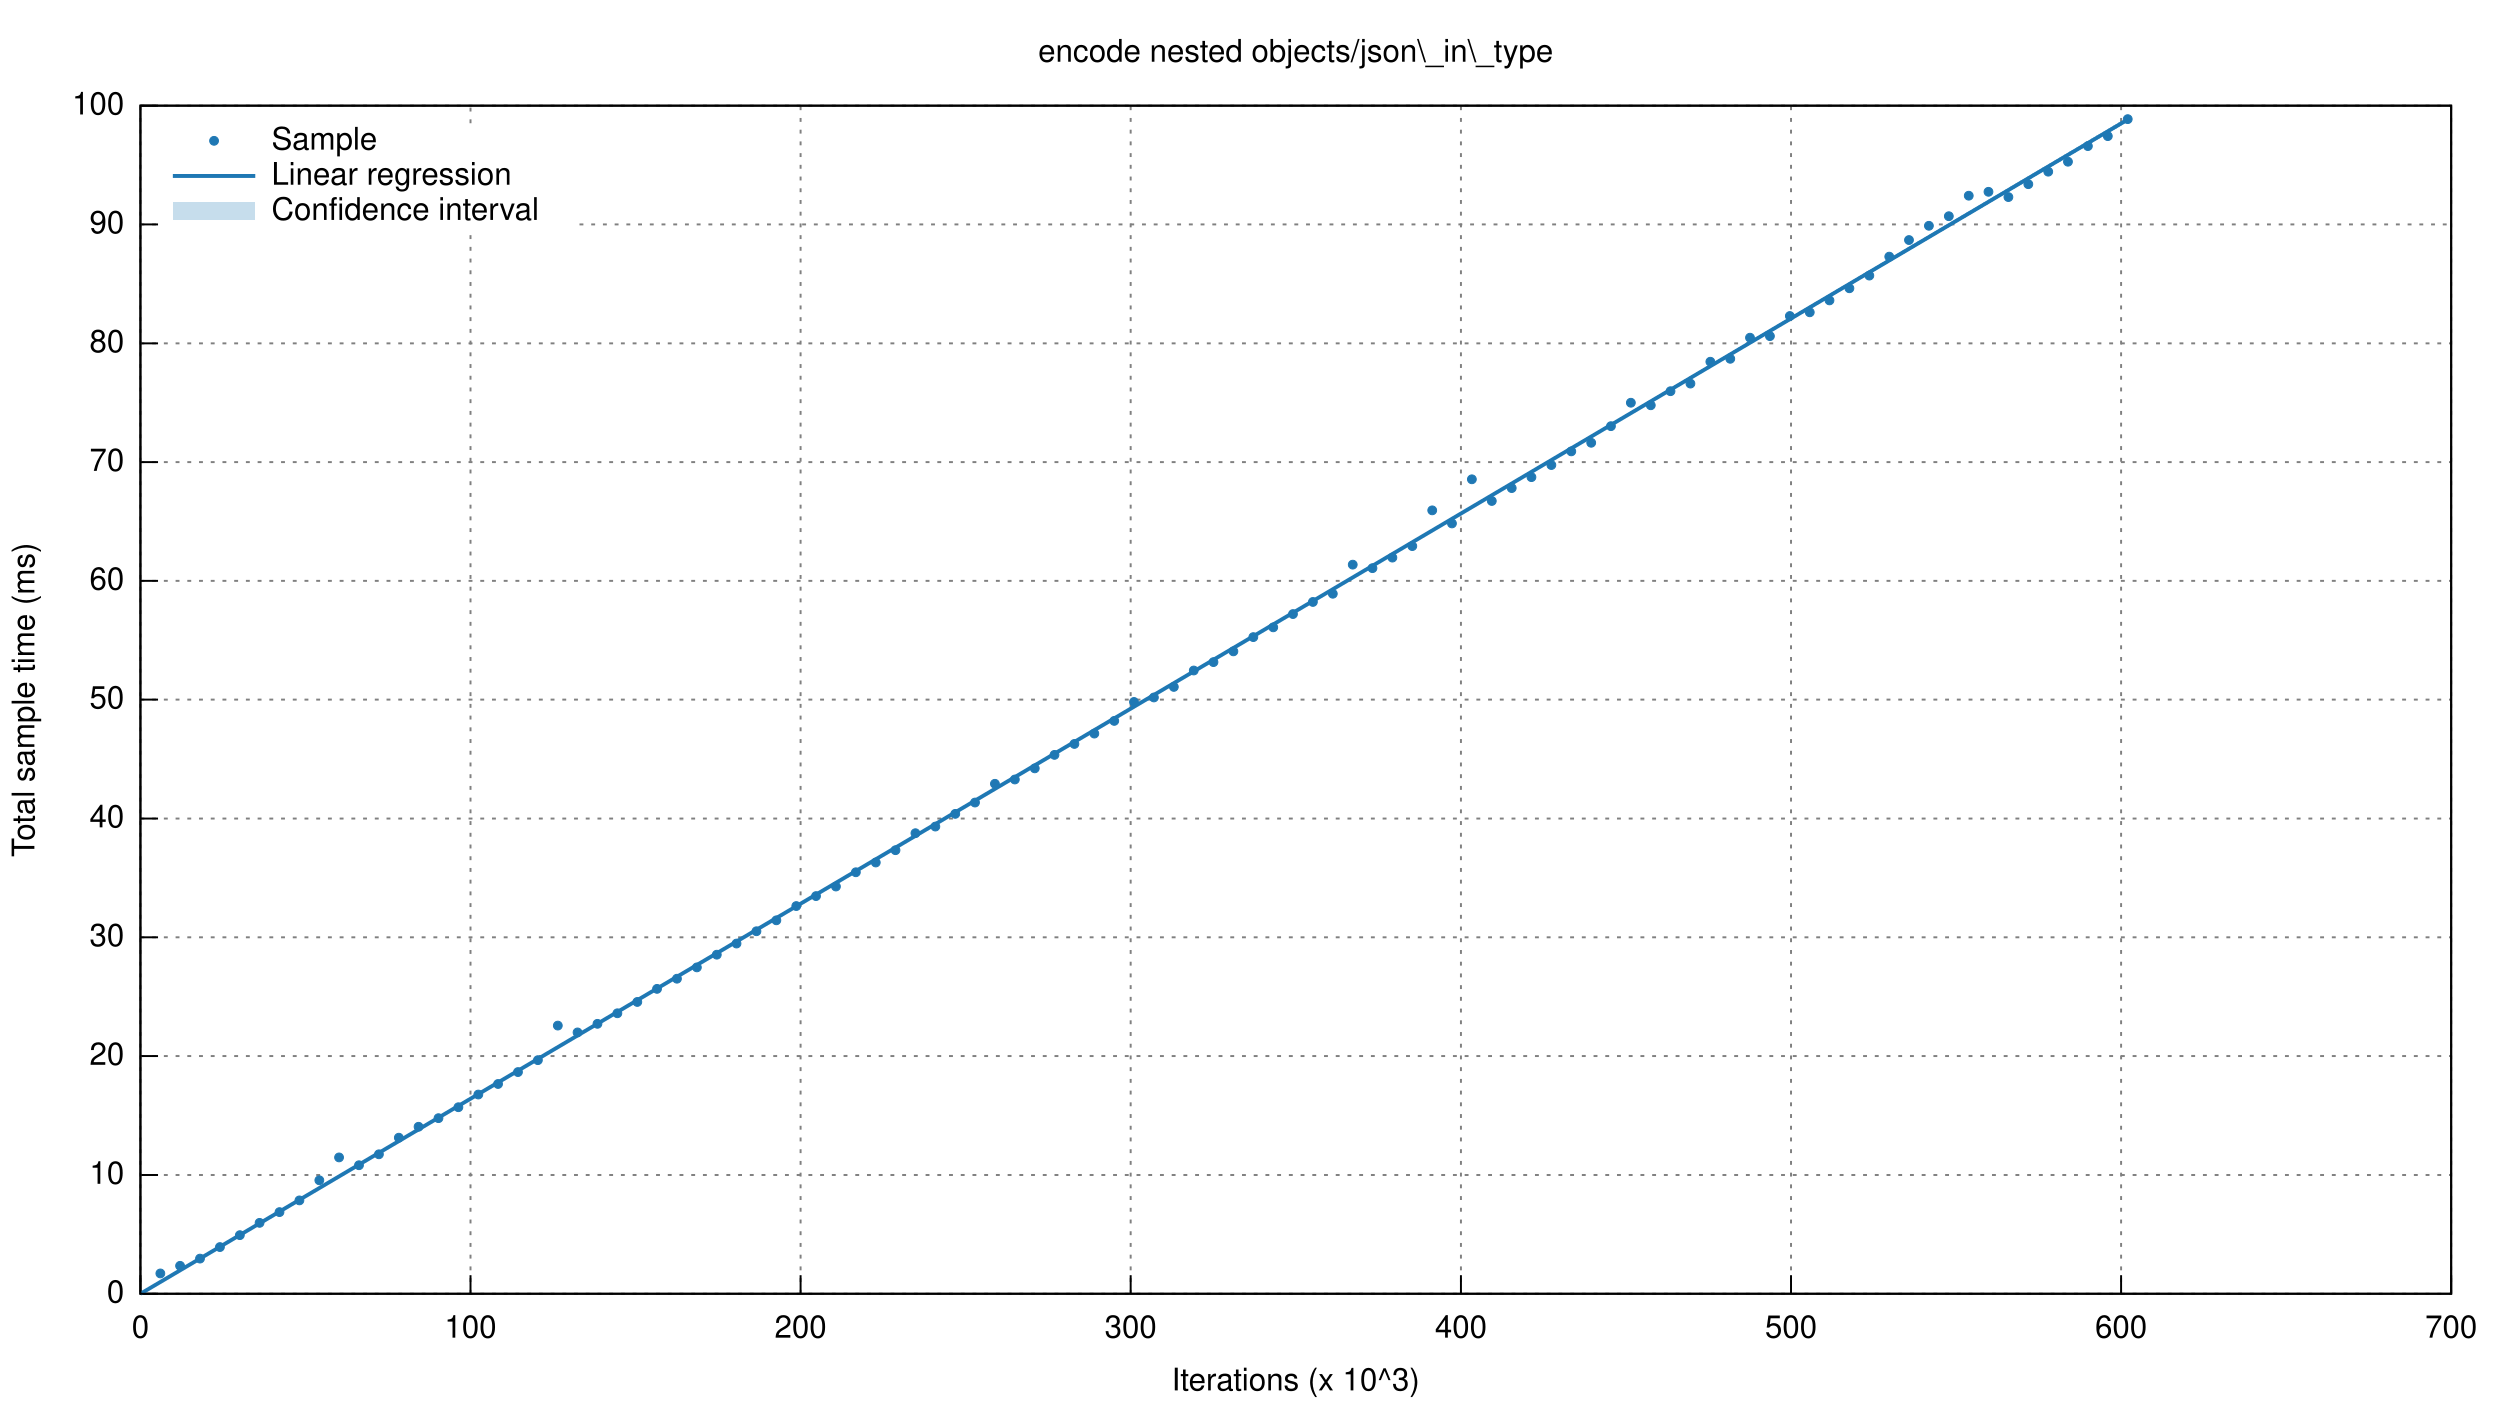
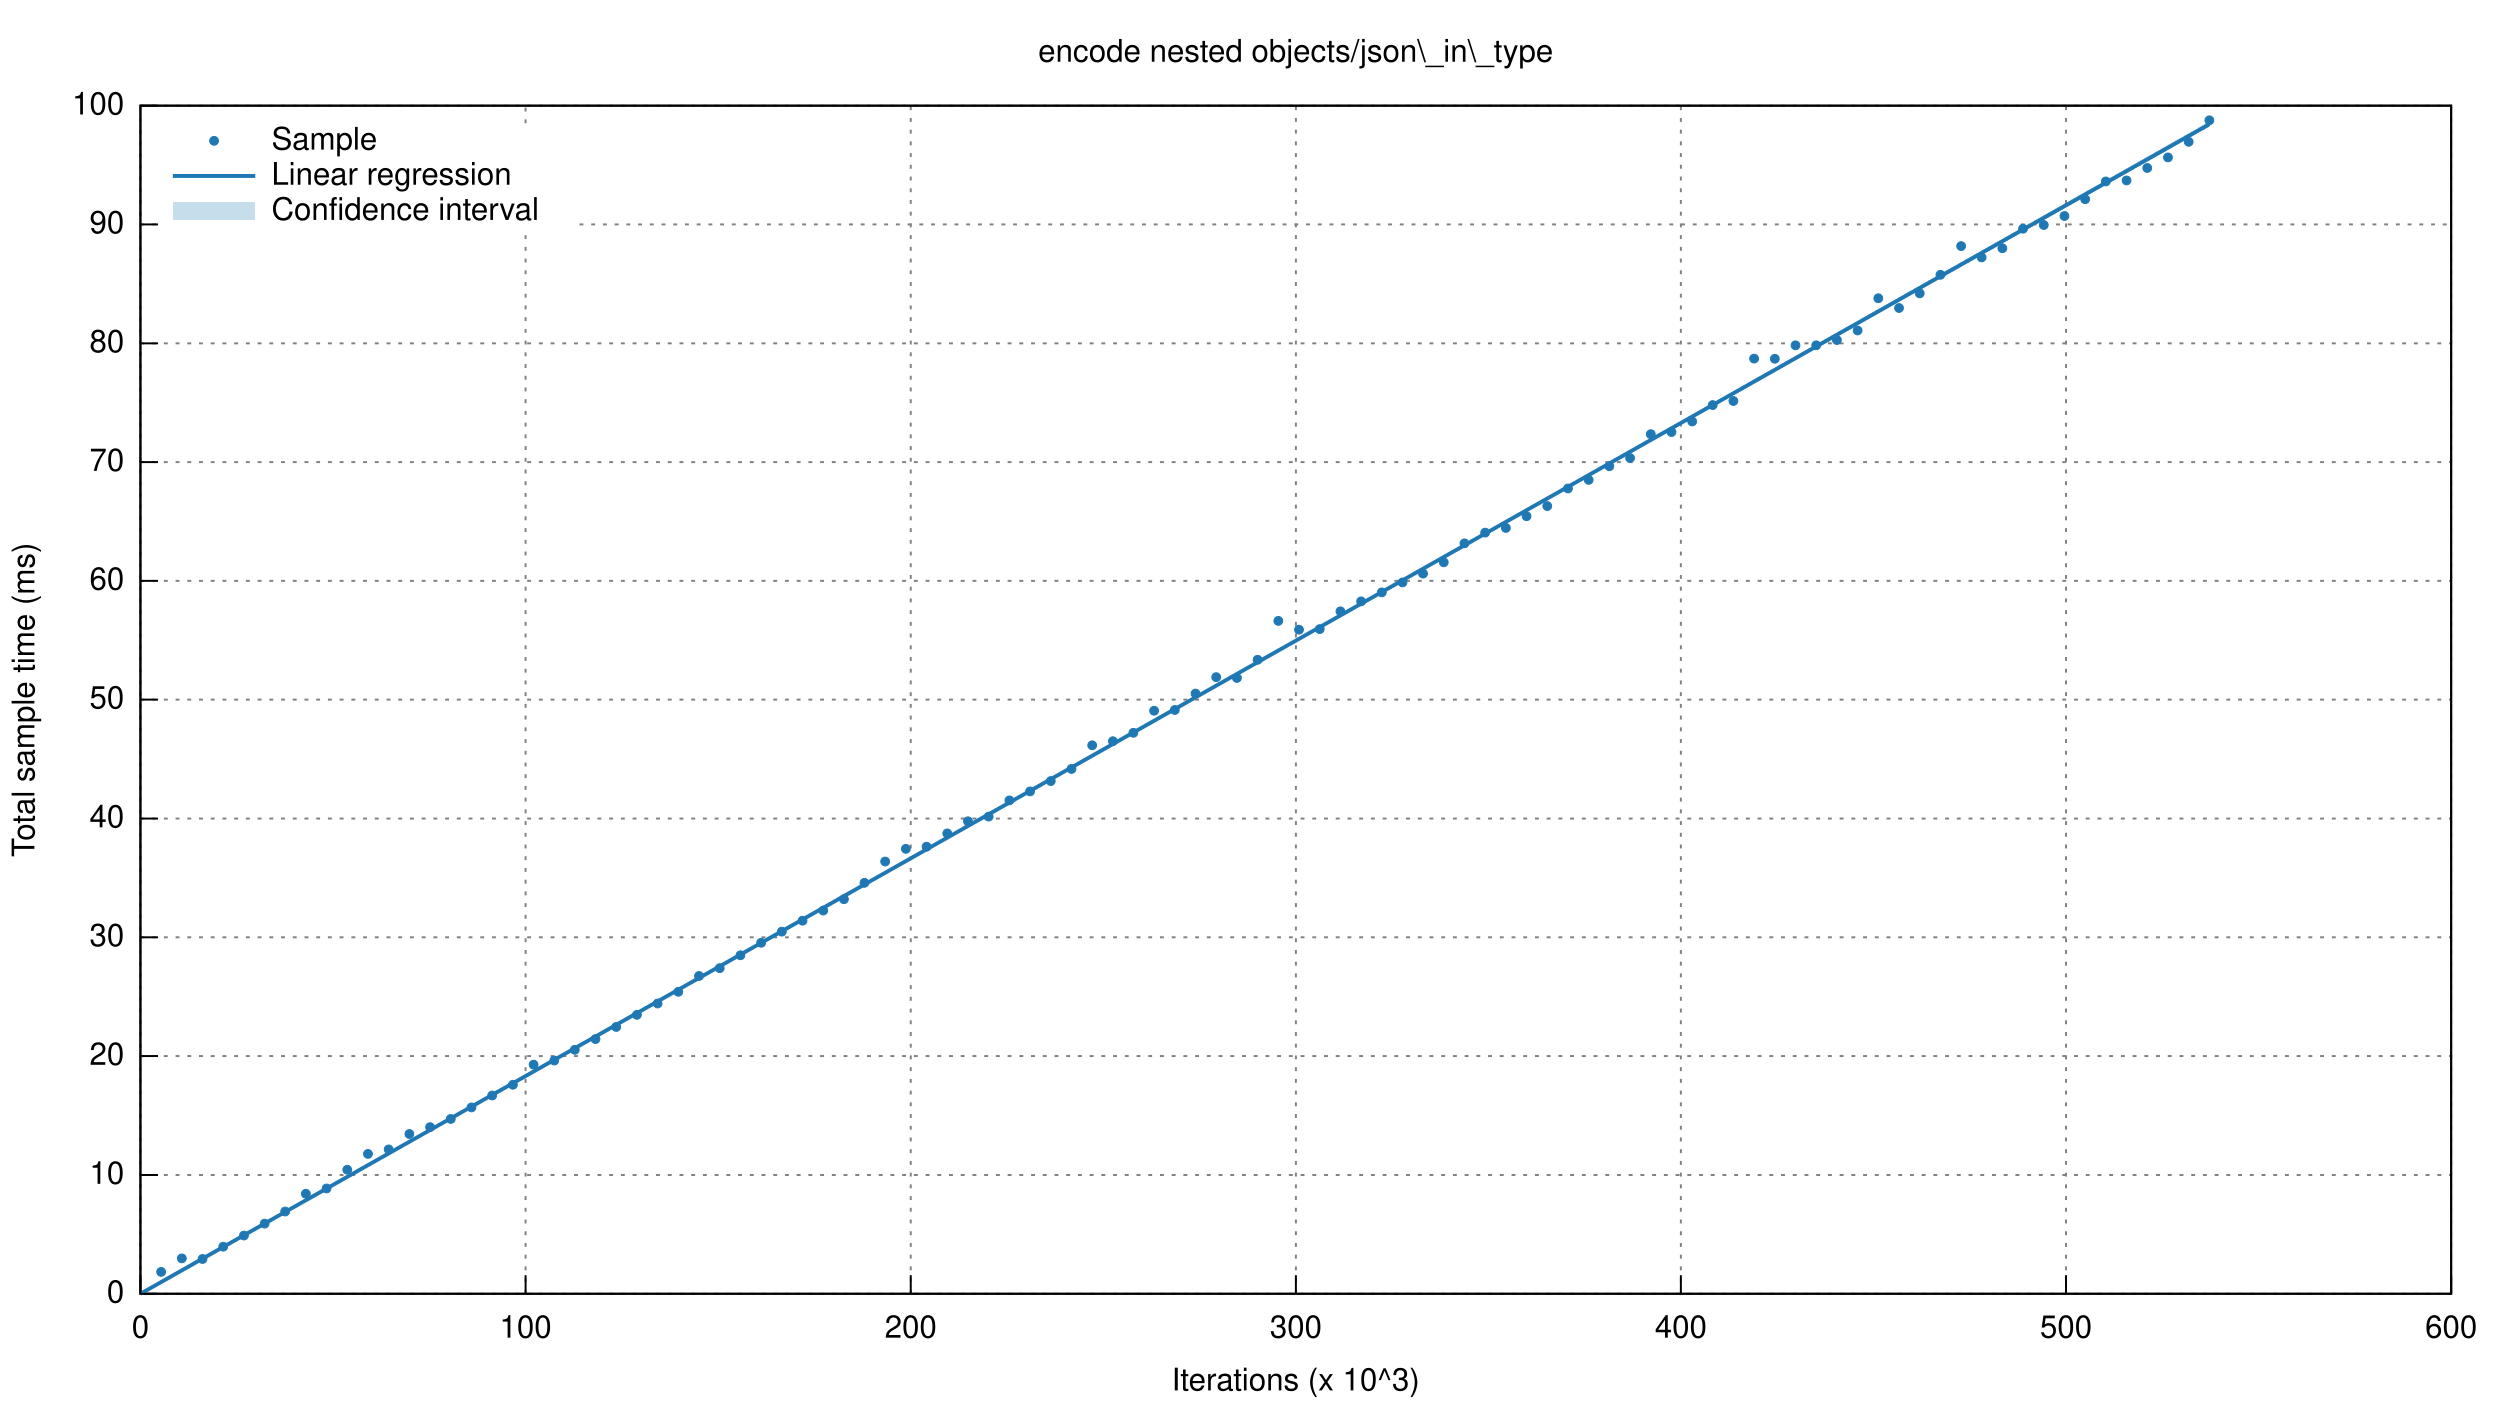
<svg xmlns="http://www.w3.org/2000/svg" xmlns:xlink="http://www.w3.org/1999/xlink" viewBox="0 0 1280 720">
  <g id="gnuplot_canvas">
    <rect x="0" y="0" width="1280" height="720" fill="none" />
    <defs>
      <circle id="gpDot" r="0.5" stroke-width="0.5" />
      <path id="gpPt0" stroke-width="0.222" stroke="currentColor" d="M-1,0 h2 M0,-1 v2" />
      <path id="gpPt1" stroke-width="0.222" stroke="currentColor" d="M-1,-1 L1,1 M1,-1 L-1,1" />
      <path id="gpPt2" stroke-width="0.222" stroke="currentColor" d="M-1,0 L1,0 M0,-1 L0,1 M-1,-1 L1,1 M-1,1 L1,-1" />
      <rect id="gpPt3" stroke-width="0.222" stroke="currentColor" x="-1" y="-1" width="2" height="2" />
      <rect id="gpPt4" stroke-width="0.222" stroke="currentColor" fill="currentColor" x="-1" y="-1" width="2" height="2" />
      <circle id="gpPt5" stroke-width="0.222" stroke="currentColor" cx="0" cy="0" r="1" />
      <use xlink:href="#gpPt5" id="gpPt6" fill="currentColor" stroke="none" />
      <path id="gpPt7" stroke-width="0.222" stroke="currentColor" d="M0,-1.33 L-1.33,0.67 L1.33,0.67 z" />
      <use xlink:href="#gpPt7" id="gpPt8" fill="currentColor" stroke="none" />
      <use xlink:href="#gpPt7" id="gpPt9" stroke="currentColor" transform="rotate(180)" />
      <use xlink:href="#gpPt9" id="gpPt10" fill="currentColor" stroke="none" />
      <use xlink:href="#gpPt3" id="gpPt11" stroke="currentColor" transform="rotate(45)" />
      <use xlink:href="#gpPt11" id="gpPt12" fill="currentColor" stroke="none" />
    </defs>
    <g style="fill:none; color:white; stroke:currentColor; stroke-width:1.00; stroke-linecap:butt; stroke-linejoin:miter">
</g>
    <g style="fill:none; color:black; stroke:currentColor; stroke-width:1.00; stroke-linecap:butt; stroke-linejoin:miter">
</g>
    <g style="fill:none; color:gray; stroke:currentColor; stroke-width:1.00; stroke-linecap:butt; stroke-linejoin:miter">
      <path stroke="gray" stroke-dasharray=" 2,4" class="gridline" d="M71.9,662.4 L1255.0,662.4  h0.01" />
    </g>
    <g style="fill:none; color:black; stroke:currentColor; stroke-width:1.00; stroke-linecap:butt; stroke-linejoin:miter">
      <path stroke="black" d="M71.9,662.4 L80.9,662.4  h0.01" />
      <g transform="translate(63.6,666.9)" style="stroke:none; fill:black; font-family:Helvetica; font-size:12.00pt; text-anchor:end">
        <text> 0</text>
      </g>
    </g>
    <g style="fill:none; color:gray; stroke:currentColor; stroke-width:1.00; stroke-linecap:butt; stroke-linejoin:miter">
      <path stroke="gray" stroke-dasharray=" 2,4" class="gridline" d="M71.9,601.6 L1255.0,601.6  h0.01" />
    </g>
    <g style="fill:none; color:black; stroke:currentColor; stroke-width:1.00; stroke-linecap:butt; stroke-linejoin:miter">
      <path stroke="black" d="M71.9,601.6 L80.9,601.6  h0.01" />
      <g transform="translate(63.6,606.1)" style="stroke:none; fill:black; font-family:Helvetica; font-size:12.00pt; text-anchor:end">
        <text> 10</text>
      </g>
    </g>
    <g style="fill:none; color:gray; stroke:currentColor; stroke-width:1.00; stroke-linecap:butt; stroke-linejoin:miter">
      <path stroke="gray" stroke-dasharray=" 2,4" class="gridline" d="M71.9,540.7 L1255.0,540.7  h0.01" />
    </g>
    <g style="fill:none; color:black; stroke:currentColor; stroke-width:1.00; stroke-linecap:butt; stroke-linejoin:miter">
      <path stroke="black" d="M71.9,540.7 L80.9,540.7  h0.01" />
      <g transform="translate(63.6,545.2)" style="stroke:none; fill:black; font-family:Helvetica; font-size:12.00pt; text-anchor:end">
        <text> 20</text>
      </g>
    </g>
    <g style="fill:none; color:gray; stroke:currentColor; stroke-width:1.00; stroke-linecap:butt; stroke-linejoin:miter">
      <path stroke="gray" stroke-dasharray=" 2,4" class="gridline" d="M71.9,479.9 L1255.0,479.9  h0.01" />
    </g>
    <g style="fill:none; color:black; stroke:currentColor; stroke-width:1.00; stroke-linecap:butt; stroke-linejoin:miter">
      <path stroke="black" d="M71.9,479.9 L80.9,479.9  h0.01" />
      <g transform="translate(63.6,484.4)" style="stroke:none; fill:black; font-family:Helvetica; font-size:12.00pt; text-anchor:end">
        <text> 30</text>
      </g>
    </g>
    <g style="fill:none; color:gray; stroke:currentColor; stroke-width:1.00; stroke-linecap:butt; stroke-linejoin:miter">
      <path stroke="gray" stroke-dasharray=" 2,4" class="gridline" d="M71.9,419.1 L1255.0,419.1  h0.01" />
    </g>
    <g style="fill:none; color:black; stroke:currentColor; stroke-width:1.00; stroke-linecap:butt; stroke-linejoin:miter">
      <path stroke="black" d="M71.9,419.1 L80.9,419.1  h0.01" />
      <g transform="translate(63.6,423.6)" style="stroke:none; fill:black; font-family:Helvetica; font-size:12.00pt; text-anchor:end">
        <text> 40</text>
      </g>
    </g>
    <g style="fill:none; color:gray; stroke:currentColor; stroke-width:1.00; stroke-linecap:butt; stroke-linejoin:miter">
      <path stroke="gray" stroke-dasharray=" 2,4" class="gridline" d="M71.9,358.2 L1255.0,358.2  h0.01" />
    </g>
    <g style="fill:none; color:black; stroke:currentColor; stroke-width:1.00; stroke-linecap:butt; stroke-linejoin:miter">
      <path stroke="black" d="M71.9,358.2 L80.9,358.2  h0.01" />
      <g transform="translate(63.6,362.7)" style="stroke:none; fill:black; font-family:Helvetica; font-size:12.00pt; text-anchor:end">
        <text> 50</text>
      </g>
    </g>
    <g style="fill:none; color:gray; stroke:currentColor; stroke-width:1.00; stroke-linecap:butt; stroke-linejoin:miter">
      <path stroke="gray" stroke-dasharray=" 2,4" class="gridline" d="M71.9,297.4 L1255.0,297.4  h0.01" />
    </g>
    <g style="fill:none; color:black; stroke:currentColor; stroke-width:1.00; stroke-linecap:butt; stroke-linejoin:miter">
      <path stroke="black" d="M71.9,297.4 L80.9,297.4  h0.01" />
      <g transform="translate(63.6,301.9)" style="stroke:none; fill:black; font-family:Helvetica; font-size:12.00pt; text-anchor:end">
        <text> 60</text>
      </g>
    </g>
    <g style="fill:none; color:gray; stroke:currentColor; stroke-width:1.00; stroke-linecap:butt; stroke-linejoin:miter">
      <path stroke="gray" stroke-dasharray=" 2,4" class="gridline" d="M71.9,236.6 L1255.0,236.6  h0.01" />
    </g>
    <g style="fill:none; color:black; stroke:currentColor; stroke-width:1.00; stroke-linecap:butt; stroke-linejoin:miter">
      <path stroke="black" d="M71.9,236.6 L80.9,236.6  h0.01" />
      <g transform="translate(63.6,241.1)" style="stroke:none; fill:black; font-family:Helvetica; font-size:12.00pt; text-anchor:end">
        <text> 70</text>
      </g>
    </g>
    <g style="fill:none; color:gray; stroke:currentColor; stroke-width:1.00; stroke-linecap:butt; stroke-linejoin:miter">
      <path stroke="gray" stroke-dasharray=" 2,4" class="gridline" d="M71.9,175.8 L1255.0,175.8  h0.01" />
    </g>
    <g style="fill:none; color:black; stroke:currentColor; stroke-width:1.00; stroke-linecap:butt; stroke-linejoin:miter">
      <path stroke="black" d="M71.9,175.8 L80.9,175.8  h0.01" />
      <g transform="translate(63.6,180.3)" style="stroke:none; fill:black; font-family:Helvetica; font-size:12.00pt; text-anchor:end">
        <text> 80</text>
      </g>
    </g>
    <g style="fill:none; color:gray; stroke:currentColor; stroke-width:1.00; stroke-linecap:butt; stroke-linejoin:miter">
      <path stroke="gray" stroke-dasharray=" 2,4" class="gridline" d="M71.9,114.9 L80.2,114.9 M296.7,114.9 L1255.0,114.9  h0.01" />
    </g>
    <g style="fill:none; color:black; stroke:currentColor; stroke-width:1.00; stroke-linecap:butt; stroke-linejoin:miter">
      <path stroke="black" d="M71.9,114.9 L80.9,114.9  h0.01" />
      <g transform="translate(63.6,119.4)" style="stroke:none; fill:black; font-family:Helvetica; font-size:12.00pt; text-anchor:end">
        <text> 90</text>
      </g>
    </g>
    <g style="fill:none; color:gray; stroke:currentColor; stroke-width:1.00; stroke-linecap:butt; stroke-linejoin:miter">
      <path stroke="gray" stroke-dasharray=" 2,4" class="gridline" d="M71.9,54.1 L1255.0,54.1  h0.01" />
    </g>
    <g style="fill:none; color:black; stroke:currentColor; stroke-width:1.00; stroke-linecap:butt; stroke-linejoin:miter">
      <path stroke="black" d="M71.9,54.1 L80.9,54.1  h0.01" />
      <g transform="translate(63.6,58.6)" style="stroke:none; fill:black; font-family:Helvetica; font-size:12.00pt; text-anchor:end">
        <text> 100</text>
      </g>
    </g>
    <g style="fill:none; color:gray; stroke:currentColor; stroke-width:1.00; stroke-linecap:butt; stroke-linejoin:miter">
      <path stroke="gray" stroke-dasharray=" 2,4" class="gridline" d="M71.9,662.4 L71.9,54.1  h0.01" />
    </g>
    <g style="fill:none; color:black; stroke:currentColor; stroke-width:1.00; stroke-linecap:butt; stroke-linejoin:miter">
      <path stroke="black" d="M71.9,662.4 L71.9,653.4  h0.01" />
      <g transform="translate(71.9,684.9)" style="stroke:none; fill:black; font-family:Helvetica; font-size:12.00pt; text-anchor:middle">
        <text> 0</text>
      </g>
    </g>
    <g style="fill:none; color:gray; stroke:currentColor; stroke-width:1.00; stroke-linecap:butt; stroke-linejoin:miter">
-       <path stroke="gray" stroke-dasharray=" 2,4" class="gridline" d="M240.9,662.4 L240.9,117.1 M240.9,63.1 L240.9,54.1  h0.01" />
-     </g>
-     <g style="fill:none; color:black; stroke:currentColor; stroke-width:1.00; stroke-linecap:butt; stroke-linejoin:miter">
-       <path stroke="black" d="M240.9,662.4 L240.9,653.4  h0.01" />
-       <g transform="translate(240.9,684.9)" style="stroke:none; fill:black; font-family:Helvetica; font-size:12.00pt; text-anchor:middle">
+       <path stroke="gray" stroke-dasharray=" 2,4" class="gridline" d="M269.1,662.4 L269.1,117.1 M269.1,63.1 L269.1,54.1  h0.01" />
+     </g>
+     <g style="fill:none; color:black; stroke:currentColor; stroke-width:1.00; stroke-linecap:butt; stroke-linejoin:miter">
+       <path stroke="black" d="M269.1,662.4 L269.1,653.4  h0.01" />
+       <g transform="translate(269.1,684.9)" style="stroke:none; fill:black; font-family:Helvetica; font-size:12.00pt; text-anchor:middle">
        <text> 100</text>
      </g>
    </g>
    <g style="fill:none; color:gray; stroke:currentColor; stroke-width:1.00; stroke-linecap:butt; stroke-linejoin:miter">
-       <path stroke="gray" stroke-dasharray=" 2,4" class="gridline" d="M409.9,662.4 L409.9,54.1  h0.01" />
-     </g>
-     <g style="fill:none; color:black; stroke:currentColor; stroke-width:1.00; stroke-linecap:butt; stroke-linejoin:miter">
-       <path stroke="black" d="M409.9,662.4 L409.9,653.4  h0.01" />
-       <g transform="translate(409.9,684.9)" style="stroke:none; fill:black; font-family:Helvetica; font-size:12.00pt; text-anchor:middle">
+       <path stroke="gray" stroke-dasharray=" 2,4" class="gridline" d="M466.3,662.4 L466.3,54.1  h0.01" />
+     </g>
+     <g style="fill:none; color:black; stroke:currentColor; stroke-width:1.00; stroke-linecap:butt; stroke-linejoin:miter">
+       <path stroke="black" d="M466.3,662.4 L466.3,653.4  h0.01" />
+       <g transform="translate(466.3,684.9)" style="stroke:none; fill:black; font-family:Helvetica; font-size:12.00pt; text-anchor:middle">
        <text> 200</text>
      </g>
    </g>
    <g style="fill:none; color:gray; stroke:currentColor; stroke-width:1.00; stroke-linecap:butt; stroke-linejoin:miter">
-       <path stroke="gray" stroke-dasharray=" 2,4" class="gridline" d="M578.9,662.4 L578.9,54.1  h0.01" />
-     </g>
-     <g style="fill:none; color:black; stroke:currentColor; stroke-width:1.00; stroke-linecap:butt; stroke-linejoin:miter">
-       <path stroke="black" d="M578.9,662.4 L578.9,653.4  h0.01" />
-       <g transform="translate(578.9,684.9)" style="stroke:none; fill:black; font-family:Helvetica; font-size:12.00pt; text-anchor:middle">
+       <path stroke="gray" stroke-dasharray=" 2,4" class="gridline" d="M663.5,662.4 L663.5,54.1  h0.01" />
+     </g>
+     <g style="fill:none; color:black; stroke:currentColor; stroke-width:1.00; stroke-linecap:butt; stroke-linejoin:miter">
+       <path stroke="black" d="M663.5,662.4 L663.5,653.4  h0.01" />
+       <g transform="translate(663.5,684.9)" style="stroke:none; fill:black; font-family:Helvetica; font-size:12.00pt; text-anchor:middle">
        <text> 300</text>
      </g>
    </g>
    <g style="fill:none; color:gray; stroke:currentColor; stroke-width:1.00; stroke-linecap:butt; stroke-linejoin:miter">
-       <path stroke="gray" stroke-dasharray=" 2,4" class="gridline" d="M748.0,662.4 L748.0,54.1  h0.01" />
-     </g>
-     <g style="fill:none; color:black; stroke:currentColor; stroke-width:1.00; stroke-linecap:butt; stroke-linejoin:miter">
-       <path stroke="black" d="M748.0,662.4 L748.0,653.4  h0.01" />
-       <g transform="translate(748.0,684.9)" style="stroke:none; fill:black; font-family:Helvetica; font-size:12.00pt; text-anchor:middle">
+       <path stroke="gray" stroke-dasharray=" 2,4" class="gridline" d="M860.6,662.4 L860.6,54.1  h0.01" />
+     </g>
+     <g style="fill:none; color:black; stroke:currentColor; stroke-width:1.00; stroke-linecap:butt; stroke-linejoin:miter">
+       <path stroke="black" d="M860.6,662.4 L860.6,653.4  h0.01" />
+       <g transform="translate(860.6,684.9)" style="stroke:none; fill:black; font-family:Helvetica; font-size:12.00pt; text-anchor:middle">
        <text> 400</text>
      </g>
    </g>
    <g style="fill:none; color:gray; stroke:currentColor; stroke-width:1.00; stroke-linecap:butt; stroke-linejoin:miter">
-       <path stroke="gray" stroke-dasharray=" 2,4" class="gridline" d="M917.0,662.4 L917.0,54.1  h0.01" />
-     </g>
-     <g style="fill:none; color:black; stroke:currentColor; stroke-width:1.00; stroke-linecap:butt; stroke-linejoin:miter">
-       <path stroke="black" d="M917.0,662.4 L917.0,653.4  h0.01" />
-       <g transform="translate(917.0,684.9)" style="stroke:none; fill:black; font-family:Helvetica; font-size:12.00pt; text-anchor:middle">
+       <path stroke="gray" stroke-dasharray=" 2,4" class="gridline" d="M1057.8,662.4 L1057.8,54.1  h0.01" />
+     </g>
+     <g style="fill:none; color:black; stroke:currentColor; stroke-width:1.00; stroke-linecap:butt; stroke-linejoin:miter">
+       <path stroke="black" d="M1057.8,662.4 L1057.8,653.4  h0.01" />
+       <g transform="translate(1057.8,684.9)" style="stroke:none; fill:black; font-family:Helvetica; font-size:12.00pt; text-anchor:middle">
        <text> 500</text>
-       </g>
-     </g>
-     <g style="fill:none; color:gray; stroke:currentColor; stroke-width:1.00; stroke-linecap:butt; stroke-linejoin:miter">
-       <path stroke="gray" stroke-dasharray=" 2,4" class="gridline" d="M1086.0,662.4 L1086.0,54.1  h0.01" />
-     </g>
-     <g style="fill:none; color:black; stroke:currentColor; stroke-width:1.00; stroke-linecap:butt; stroke-linejoin:miter">
-       <path stroke="black" d="M1086.0,662.4 L1086.0,653.4  h0.01" />
-       <g transform="translate(1086.0,684.9)" style="stroke:none; fill:black; font-family:Helvetica; font-size:12.00pt; text-anchor:middle">
-         <text> 600</text>
      </g>
    </g>
    <g style="fill:none; color:gray; stroke:currentColor; stroke-width:1.00; stroke-linecap:butt; stroke-linejoin:miter">
      <path stroke="gray" stroke-dasharray=" 2,4" class="gridline" d="M1255.0,662.4 L1255.0,54.1  h0.01" />
    </g>
    <g style="fill:none; color:black; stroke:currentColor; stroke-width:1.00; stroke-linecap:butt; stroke-linejoin:miter">
      <path stroke="black" d="M1255.0,662.4 L1255.0,653.4  h0.01" />
      <g transform="translate(1255.0,684.9)" style="stroke:none; fill:black; font-family:Helvetica; font-size:12.00pt; text-anchor:middle">
-         <text> 700</text>
+         <text> 600</text>
      </g>
      <path stroke="black" d="M71.9,54.1 L71.9,662.4 L1255.0,662.4 L1255.0,54.1 L71.9,54.1 Z  h0.01" />
      <g transform="translate(17.6,358.3) rotate(270)" style="stroke:none; fill:black; font-family:Helvetica; font-size:12.00pt; text-anchor:middle">
        <text>Total sample time (ms)</text>
      </g>
      <g transform="translate(663.4,711.9)" style="stroke:none; fill:black; font-family:Helvetica; font-size:12.00pt; text-anchor:middle">
        <text>Iterations (x 10^3)</text>
      </g>
      <g transform="translate(663.4,31.6)" style="stroke:none; fill:black; font-family:Helvetica; font-size:12.00pt; text-anchor:middle">
        <text>encode nested objects/json\_in\_type</text>
      </g>
    </g>
    <g id="gnuplot_plot_1">
      <g style="fill:none; color:red; stroke:currentColor; stroke-width:1.00; stroke-linecap:butt; stroke-linejoin:miter">
        <g transform="translate(139.0,76.6)" style="stroke:none; fill:black; font-family:Helvetica; font-size:12.00pt; text-anchor:start">
          <text>Sample</text>
        </g>
-         <use xlink:href="#gpPt6" transform="translate(82.1,652.0) scale(2.25)" color="rgb( 31, 120, 180)" />
-         <use xlink:href="#gpPt6" transform="translate(92.2,648.1) scale(2.25)" color="rgb( 31, 120, 180)" />
-         <use xlink:href="#gpPt6" transform="translate(102.4,644.4) scale(2.25)" color="rgb( 31, 120, 180)" />
-         <use xlink:href="#gpPt6" transform="translate(112.6,638.5) scale(2.25)" color="rgb( 31, 120, 180)" />
-         <use xlink:href="#gpPt6" transform="translate(122.8,632.4) scale(2.25)" color="rgb( 31, 120, 180)" />
-         <use xlink:href="#gpPt6" transform="translate(132.9,626.1) scale(2.25)" color="rgb( 31, 120, 180)" />
-         <use xlink:href="#gpPt6" transform="translate(143.1,620.6) scale(2.25)" color="rgb( 31, 120, 180)" />
-         <use xlink:href="#gpPt6" transform="translate(153.3,614.6) scale(2.25)" color="rgb( 31, 120, 180)" />
-         <use xlink:href="#gpPt6" transform="translate(163.5,604.3) scale(2.25)" color="rgb( 31, 120, 180)" />
-         <use xlink:href="#gpPt6" transform="translate(173.6,592.6) scale(2.25)" color="rgb( 31, 120, 180)" />
-         <use xlink:href="#gpPt6" transform="translate(183.8,596.6) scale(2.25)" color="rgb( 31, 120, 180)" />
-         <use xlink:href="#gpPt6" transform="translate(194.0,591.0) scale(2.25)" color="rgb( 31, 120, 180)" />
-         <use xlink:href="#gpPt6" transform="translate(204.2,582.5) scale(2.25)" color="rgb( 31, 120, 180)" />
-         <use xlink:href="#gpPt6" transform="translate(214.3,576.9) scale(2.25)" color="rgb( 31, 120, 180)" />
-         <use xlink:href="#gpPt6" transform="translate(224.5,572.5) scale(2.25)" color="rgb( 31, 120, 180)" />
-         <use xlink:href="#gpPt6" transform="translate(234.7,566.9) scale(2.25)" color="rgb( 31, 120, 180)" />
-         <use xlink:href="#gpPt6" transform="translate(244.9,560.4) scale(2.25)" color="rgb( 31, 120, 180)" />
-         <use xlink:href="#gpPt6" transform="translate(255.0,555.0) scale(2.25)" color="rgb( 31, 120, 180)" />
-         <use xlink:href="#gpPt6" transform="translate(265.2,548.9) scale(2.25)" color="rgb( 31, 120, 180)" />
-         <use xlink:href="#gpPt6" transform="translate(275.4,542.8) scale(2.25)" color="rgb( 31, 120, 180)" />
-         <use xlink:href="#gpPt6" transform="translate(285.6,525.1) scale(2.25)" color="rgb( 31, 120, 180)" />
-         <use xlink:href="#gpPt6" transform="translate(295.7,528.6) scale(2.25)" color="rgb( 31, 120, 180)" />
-         <use xlink:href="#gpPt6" transform="translate(305.9,524.2) scale(2.25)" color="rgb( 31, 120, 180)" />
-         <use xlink:href="#gpPt6" transform="translate(316.1,518.8) scale(2.25)" color="rgb( 31, 120, 180)" />
-         <use xlink:href="#gpPt6" transform="translate(326.3,513.0) scale(2.25)" color="rgb( 31, 120, 180)" />
-         <use xlink:href="#gpPt6" transform="translate(336.4,506.3) scale(2.25)" color="rgb( 31, 120, 180)" />
-         <use xlink:href="#gpPt6" transform="translate(346.6,501.1) scale(2.25)" color="rgb( 31, 120, 180)" />
-         <use xlink:href="#gpPt6" transform="translate(356.8,495.3) scale(2.25)" color="rgb( 31, 120, 180)" />
-         <use xlink:href="#gpPt6" transform="translate(367.0,488.8) scale(2.25)" color="rgb( 31, 120, 180)" />
-         <use xlink:href="#gpPt6" transform="translate(377.1,483.1) scale(2.25)" color="rgb( 31, 120, 180)" />
-         <use xlink:href="#gpPt6" transform="translate(387.3,476.8) scale(2.25)" color="rgb( 31, 120, 180)" />
-         <use xlink:href="#gpPt6" transform="translate(397.5,471.2) scale(2.25)" color="rgb( 31, 120, 180)" />
-         <use xlink:href="#gpPt6" transform="translate(407.7,463.9) scale(2.25)" color="rgb( 31, 120, 180)" />
-         <use xlink:href="#gpPt6" transform="translate(417.8,458.8) scale(2.25)" color="rgb( 31, 120, 180)" />
-         <use xlink:href="#gpPt6" transform="translate(428.0,453.9) scale(2.25)" color="rgb( 31, 120, 180)" />
-         <use xlink:href="#gpPt6" transform="translate(438.2,446.6) scale(2.25)" color="rgb( 31, 120, 180)" />
-         <use xlink:href="#gpPt6" transform="translate(448.4,441.6) scale(2.25)" color="rgb( 31, 120, 180)" />
-         <use xlink:href="#gpPt6" transform="translate(458.5,435.3) scale(2.25)" color="rgb( 31, 120, 180)" />
-         <use xlink:href="#gpPt6" transform="translate(468.7,426.6) scale(2.25)" color="rgb( 31, 120, 180)" />
-         <use xlink:href="#gpPt6" transform="translate(478.9,423.2) scale(2.25)" color="rgb( 31, 120, 180)" />
-         <use xlink:href="#gpPt6" transform="translate(489.1,416.7) scale(2.25)" color="rgb( 31, 120, 180)" />
-         <use xlink:href="#gpPt6" transform="translate(499.2,410.9) scale(2.25)" color="rgb( 31, 120, 180)" />
-         <use xlink:href="#gpPt6" transform="translate(509.4,401.3) scale(2.25)" color="rgb( 31, 120, 180)" />
-         <use xlink:href="#gpPt6" transform="translate(519.6,399.1) scale(2.25)" color="rgb( 31, 120, 180)" />
-         <use xlink:href="#gpPt6" transform="translate(529.8,393.4) scale(2.25)" color="rgb( 31, 120, 180)" />
-         <use xlink:href="#gpPt6" transform="translate(539.9,386.5) scale(2.25)" color="rgb( 31, 120, 180)" />
-         <use xlink:href="#gpPt6" transform="translate(550.1,380.9) scale(2.25)" color="rgb( 31, 120, 180)" />
-         <use xlink:href="#gpPt6" transform="translate(560.3,375.6) scale(2.25)" color="rgb( 31, 120, 180)" />
-         <use xlink:href="#gpPt6" transform="translate(570.5,369.1) scale(2.25)" color="rgb( 31, 120, 180)" />
-         <use xlink:href="#gpPt6" transform="translate(580.6,359.4) scale(2.25)" color="rgb( 31, 120, 180)" />
-         <use xlink:href="#gpPt6" transform="translate(590.8,357.1) scale(2.25)" color="rgb( 31, 120, 180)" />
-         <use xlink:href="#gpPt6" transform="translate(601.0,351.7) scale(2.25)" color="rgb( 31, 120, 180)" />
-         <use xlink:href="#gpPt6" transform="translate(611.2,343.3) scale(2.25)" color="rgb( 31, 120, 180)" />
-         <use xlink:href="#gpPt6" transform="translate(621.3,339.0) scale(2.25)" color="rgb( 31, 120, 180)" />
-         <use xlink:href="#gpPt6" transform="translate(631.5,333.5) scale(2.25)" color="rgb( 31, 120, 180)" />
-         <use xlink:href="#gpPt6" transform="translate(641.7,326.2) scale(2.25)" color="rgb( 31, 120, 180)" />
-         <use xlink:href="#gpPt6" transform="translate(651.9,321.2) scale(2.25)" color="rgb( 31, 120, 180)" />
-         <use xlink:href="#gpPt6" transform="translate(662.0,314.4) scale(2.25)" color="rgb( 31, 120, 180)" />
-         <use xlink:href="#gpPt6" transform="translate(672.2,308.2) scale(2.25)" color="rgb( 31, 120, 180)" />
-         <use xlink:href="#gpPt6" transform="translate(682.4,304.0) scale(2.25)" color="rgb( 31, 120, 180)" />
-         <use xlink:href="#gpPt6" transform="translate(692.6,289.1) scale(2.25)" color="rgb( 31, 120, 180)" />
-         <use xlink:href="#gpPt6" transform="translate(702.7,290.9) scale(2.25)" color="rgb( 31, 120, 180)" />
-         <use xlink:href="#gpPt6" transform="translate(712.9,285.5) scale(2.25)" color="rgb( 31, 120, 180)" />
-         <use xlink:href="#gpPt6" transform="translate(723.1,279.6) scale(2.25)" color="rgb( 31, 120, 180)" />
-         <use xlink:href="#gpPt6" transform="translate(733.3,261.3) scale(2.25)" color="rgb( 31, 120, 180)" />
-         <use xlink:href="#gpPt6" transform="translate(743.4,268.0) scale(2.25)" color="rgb( 31, 120, 180)" />
-         <use xlink:href="#gpPt6" transform="translate(753.6,245.4) scale(2.25)" color="rgb( 31, 120, 180)" />
-         <use xlink:href="#gpPt6" transform="translate(763.8,256.5) scale(2.25)" color="rgb( 31, 120, 180)" />
-         <use xlink:href="#gpPt6" transform="translate(774.0,249.9) scale(2.25)" color="rgb( 31, 120, 180)" />
-         <use xlink:href="#gpPt6" transform="translate(784.1,244.3) scale(2.25)" color="rgb( 31, 120, 180)" />
-         <use xlink:href="#gpPt6" transform="translate(794.3,238.1) scale(2.25)" color="rgb( 31, 120, 180)" />
-         <use xlink:href="#gpPt6" transform="translate(804.5,231.1) scale(2.25)" color="rgb( 31, 120, 180)" />
-         <use xlink:href="#gpPt6" transform="translate(814.7,226.7) scale(2.25)" color="rgb( 31, 120, 180)" />
-         <use xlink:href="#gpPt6" transform="translate(824.8,218.2) scale(2.25)" color="rgb( 31, 120, 180)" />
-         <use xlink:href="#gpPt6" transform="translate(835.0,206.2) scale(2.25)" color="rgb( 31, 120, 180)" />
-         <use xlink:href="#gpPt6" transform="translate(845.2,207.5) scale(2.25)" color="rgb( 31, 120, 180)" />
-         <use xlink:href="#gpPt6" transform="translate(855.3,200.3) scale(2.25)" color="rgb( 31, 120, 180)" />
-         <use xlink:href="#gpPt6" transform="translate(865.5,196.4) scale(2.25)" color="rgb( 31, 120, 180)" />
-         <use xlink:href="#gpPt6" transform="translate(875.7,185.2) scale(2.25)" color="rgb( 31, 120, 180)" />
-         <use xlink:href="#gpPt6" transform="translate(885.9,183.7) scale(2.25)" color="rgb( 31, 120, 180)" />
-         <use xlink:href="#gpPt6" transform="translate(896.0,172.9) scale(2.25)" color="rgb( 31, 120, 180)" />
-         <use xlink:href="#gpPt6" transform="translate(906.2,172.1) scale(2.25)" color="rgb( 31, 120, 180)" />
-         <use xlink:href="#gpPt6" transform="translate(916.4,161.8) scale(2.25)" color="rgb( 31, 120, 180)" />
-         <use xlink:href="#gpPt6" transform="translate(926.6,159.9) scale(2.25)" color="rgb( 31, 120, 180)" />
-         <use xlink:href="#gpPt6" transform="translate(936.7,153.8) scale(2.25)" color="rgb( 31, 120, 180)" />
-         <use xlink:href="#gpPt6" transform="translate(946.9,147.6) scale(2.25)" color="rgb( 31, 120, 180)" />
-         <use xlink:href="#gpPt6" transform="translate(957.1,141.1) scale(2.25)" color="rgb( 31, 120, 180)" />
-         <use xlink:href="#gpPt6" transform="translate(967.3,131.4) scale(2.25)" color="rgb( 31, 120, 180)" />
-         <use xlink:href="#gpPt6" transform="translate(977.4,122.9) scale(2.25)" color="rgb( 31, 120, 180)" />
-         <use xlink:href="#gpPt6" transform="translate(987.6,115.6) scale(2.25)" color="rgb( 31, 120, 180)" />
-         <use xlink:href="#gpPt6" transform="translate(997.8,110.7) scale(2.25)" color="rgb( 31, 120, 180)" />
-         <use xlink:href="#gpPt6" transform="translate(1008.0,100.2) scale(2.25)" color="rgb( 31, 120, 180)" />
-         <use xlink:href="#gpPt6" transform="translate(1018.1,98.2) scale(2.25)" color="rgb( 31, 120, 180)" />
-         <use xlink:href="#gpPt6" transform="translate(1028.3,100.9) scale(2.25)" color="rgb( 31, 120, 180)" />
-         <use xlink:href="#gpPt6" transform="translate(1038.5,94.3) scale(2.25)" color="rgb( 31, 120, 180)" />
-         <use xlink:href="#gpPt6" transform="translate(1048.7,87.9) scale(2.25)" color="rgb( 31, 120, 180)" />
-         <use xlink:href="#gpPt6" transform="translate(1058.8,82.8) scale(2.25)" color="rgb( 31, 120, 180)" />
-         <use xlink:href="#gpPt6" transform="translate(1069.0,74.8) scale(2.25)" color="rgb( 31, 120, 180)" />
-         <use xlink:href="#gpPt6" transform="translate(1079.2,69.7) scale(2.25)" color="rgb( 31, 120, 180)" />
-         <use xlink:href="#gpPt6" transform="translate(1089.4,61.0) scale(2.25)" color="rgb( 31, 120, 180)" />
+         <use xlink:href="#gpPt6" transform="translate(82.5,651.2) scale(2.25)" color="rgb( 31, 120, 180)" />
+         <use xlink:href="#gpPt6" transform="translate(93.1,644.3) scale(2.25)" color="rgb( 31, 120, 180)" />
+         <use xlink:href="#gpPt6" transform="translate(103.7,644.6) scale(2.25)" color="rgb( 31, 120, 180)" />
+         <use xlink:href="#gpPt6" transform="translate(114.3,638.3) scale(2.25)" color="rgb( 31, 120, 180)" />
+         <use xlink:href="#gpPt6" transform="translate(124.9,632.6) scale(2.25)" color="rgb( 31, 120, 180)" />
+         <use xlink:href="#gpPt6" transform="translate(135.5,626.5) scale(2.25)" color="rgb( 31, 120, 180)" />
+         <use xlink:href="#gpPt6" transform="translate(146.0,620.3) scale(2.25)" color="rgb( 31, 120, 180)" />
+         <use xlink:href="#gpPt6" transform="translate(156.6,611.2) scale(2.25)" color="rgb( 31, 120, 180)" />
+         <use xlink:href="#gpPt6" transform="translate(167.2,608.5) scale(2.25)" color="rgb( 31, 120, 180)" />
+         <use xlink:href="#gpPt6" transform="translate(177.8,598.9) scale(2.25)" color="rgb( 31, 120, 180)" />
+         <use xlink:href="#gpPt6" transform="translate(188.4,590.8) scale(2.25)" color="rgb( 31, 120, 180)" />
+         <use xlink:href="#gpPt6" transform="translate(199.0,588.5) scale(2.25)" color="rgb( 31, 120, 180)" />
+         <use xlink:href="#gpPt6" transform="translate(209.6,580.6) scale(2.25)" color="rgb( 31, 120, 180)" />
+         <use xlink:href="#gpPt6" transform="translate(220.2,577.1) scale(2.25)" color="rgb( 31, 120, 180)" />
+         <use xlink:href="#gpPt6" transform="translate(230.8,572.9) scale(2.25)" color="rgb( 31, 120, 180)" />
+         <use xlink:href="#gpPt6" transform="translate(241.4,567.0) scale(2.25)" color="rgb( 31, 120, 180)" />
+         <use xlink:href="#gpPt6" transform="translate(252.0,560.9) scale(2.25)" color="rgb( 31, 120, 180)" />
+         <use xlink:href="#gpPt6" transform="translate(262.6,555.4) scale(2.25)" color="rgb( 31, 120, 180)" />
+         <use xlink:href="#gpPt6" transform="translate(273.2,545.1) scale(2.25)" color="rgb( 31, 120, 180)" />
+         <use xlink:href="#gpPt6" transform="translate(283.8,543.0) scale(2.25)" color="rgb( 31, 120, 180)" />
+         <use xlink:href="#gpPt6" transform="translate(294.3,537.5) scale(2.25)" color="rgb( 31, 120, 180)" />
+         <use xlink:href="#gpPt6" transform="translate(304.9,532.0) scale(2.25)" color="rgb( 31, 120, 180)" />
+         <use xlink:href="#gpPt6" transform="translate(315.5,525.8) scale(2.25)" color="rgb( 31, 120, 180)" />
+         <use xlink:href="#gpPt6" transform="translate(326.1,519.6) scale(2.25)" color="rgb( 31, 120, 180)" />
+         <use xlink:href="#gpPt6" transform="translate(336.7,513.8) scale(2.25)" color="rgb( 31, 120, 180)" />
+         <use xlink:href="#gpPt6" transform="translate(347.3,507.8) scale(2.25)" color="rgb( 31, 120, 180)" />
+         <use xlink:href="#gpPt6" transform="translate(357.9,499.7) scale(2.25)" color="rgb( 31, 120, 180)" />
+         <use xlink:href="#gpPt6" transform="translate(368.5,495.7) scale(2.25)" color="rgb( 31, 120, 180)" />
+         <use xlink:href="#gpPt6" transform="translate(379.1,489.1) scale(2.25)" color="rgb( 31, 120, 180)" />
+         <use xlink:href="#gpPt6" transform="translate(389.7,482.7) scale(2.25)" color="rgb( 31, 120, 180)" />
+         <use xlink:href="#gpPt6" transform="translate(400.3,477.0) scale(2.25)" color="rgb( 31, 120, 180)" />
+         <use xlink:href="#gpPt6" transform="translate(410.9,471.4) scale(2.25)" color="rgb( 31, 120, 180)" />
+         <use xlink:href="#gpPt6" transform="translate(421.5,466.2) scale(2.25)" color="rgb( 31, 120, 180)" />
+         <use xlink:href="#gpPt6" transform="translate(432.1,460.4) scale(2.25)" color="rgb( 31, 120, 180)" />
+         <use xlink:href="#gpPt6" transform="translate(442.6,452.0) scale(2.25)" color="rgb( 31, 120, 180)" />
+         <use xlink:href="#gpPt6" transform="translate(453.2,441.1) scale(2.25)" color="rgb( 31, 120, 180)" />
+         <use xlink:href="#gpPt6" transform="translate(463.8,434.6) scale(2.25)" color="rgb( 31, 120, 180)" />
+         <use xlink:href="#gpPt6" transform="translate(474.4,433.5) scale(2.25)" color="rgb( 31, 120, 180)" />
+         <use xlink:href="#gpPt6" transform="translate(485.0,426.7) scale(2.25)" color="rgb( 31, 120, 180)" />
+         <use xlink:href="#gpPt6" transform="translate(495.6,420.5) scale(2.25)" color="rgb( 31, 120, 180)" />
+         <use xlink:href="#gpPt6" transform="translate(506.2,418.1) scale(2.25)" color="rgb( 31, 120, 180)" />
+         <use xlink:href="#gpPt6" transform="translate(516.8,409.8) scale(2.25)" color="rgb( 31, 120, 180)" />
+         <use xlink:href="#gpPt6" transform="translate(527.4,405.2) scale(2.25)" color="rgb( 31, 120, 180)" />
+         <use xlink:href="#gpPt6" transform="translate(538.0,399.9) scale(2.25)" color="rgb( 31, 120, 180)" />
+         <use xlink:href="#gpPt6" transform="translate(548.6,393.7) scale(2.25)" color="rgb( 31, 120, 180)" />
+         <use xlink:href="#gpPt6" transform="translate(559.2,381.6) scale(2.25)" color="rgb( 31, 120, 180)" />
+         <use xlink:href="#gpPt6" transform="translate(569.8,379.5) scale(2.25)" color="rgb( 31, 120, 180)" />
+         <use xlink:href="#gpPt6" transform="translate(580.3,375.2) scale(2.25)" color="rgb( 31, 120, 180)" />
+         <use xlink:href="#gpPt6" transform="translate(590.9,363.9) scale(2.25)" color="rgb( 31, 120, 180)" />
+         <use xlink:href="#gpPt6" transform="translate(601.5,363.5) scale(2.25)" color="rgb( 31, 120, 180)" />
+         <use xlink:href="#gpPt6" transform="translate(612.1,355.1) scale(2.25)" color="rgb( 31, 120, 180)" />
+         <use xlink:href="#gpPt6" transform="translate(622.7,346.7) scale(2.25)" color="rgb( 31, 120, 180)" />
+         <use xlink:href="#gpPt6" transform="translate(633.3,347.1) scale(2.25)" color="rgb( 31, 120, 180)" />
+         <use xlink:href="#gpPt6" transform="translate(643.9,337.8) scale(2.25)" color="rgb( 31, 120, 180)" />
+         <use xlink:href="#gpPt6" transform="translate(654.5,317.9) scale(2.25)" color="rgb( 31, 120, 180)" />
+         <use xlink:href="#gpPt6" transform="translate(665.1,322.4) scale(2.25)" color="rgb( 31, 120, 180)" />
+         <use xlink:href="#gpPt6" transform="translate(675.7,322.1) scale(2.25)" color="rgb( 31, 120, 180)" />
+         <use xlink:href="#gpPt6" transform="translate(686.3,313.0) scale(2.25)" color="rgb( 31, 120, 180)" />
+         <use xlink:href="#gpPt6" transform="translate(696.9,307.9) scale(2.25)" color="rgb( 31, 120, 180)" />
+         <use xlink:href="#gpPt6" transform="translate(707.5,303.3) scale(2.25)" color="rgb( 31, 120, 180)" />
+         <use xlink:href="#gpPt6" transform="translate(718.1,298.2) scale(2.25)" color="rgb( 31, 120, 180)" />
+         <use xlink:href="#gpPt6" transform="translate(728.6,293.7) scale(2.25)" color="rgb( 31, 120, 180)" />
+         <use xlink:href="#gpPt6" transform="translate(739.2,287.9) scale(2.25)" color="rgb( 31, 120, 180)" />
+         <use xlink:href="#gpPt6" transform="translate(749.8,278.2) scale(2.25)" color="rgb( 31, 120, 180)" />
+         <use xlink:href="#gpPt6" transform="translate(760.4,272.7) scale(2.25)" color="rgb( 31, 120, 180)" />
+         <use xlink:href="#gpPt6" transform="translate(771.0,270.3) scale(2.25)" color="rgb( 31, 120, 180)" />
+         <use xlink:href="#gpPt6" transform="translate(781.6,264.3) scale(2.25)" color="rgb( 31, 120, 180)" />
+         <use xlink:href="#gpPt6" transform="translate(792.2,259.1) scale(2.25)" color="rgb( 31, 120, 180)" />
+         <use xlink:href="#gpPt6" transform="translate(802.8,250.1) scale(2.25)" color="rgb( 31, 120, 180)" />
+         <use xlink:href="#gpPt6" transform="translate(813.4,245.7) scale(2.25)" color="rgb( 31, 120, 180)" />
+         <use xlink:href="#gpPt6" transform="translate(824.0,238.7) scale(2.25)" color="rgb( 31, 120, 180)" />
+         <use xlink:href="#gpPt6" transform="translate(834.6,234.5) scale(2.25)" color="rgb( 31, 120, 180)" />
+         <use xlink:href="#gpPt6" transform="translate(845.2,222.3) scale(2.25)" color="rgb( 31, 120, 180)" />
+         <use xlink:href="#gpPt6" transform="translate(855.8,221.2) scale(2.25)" color="rgb( 31, 120, 180)" />
+         <use xlink:href="#gpPt6" transform="translate(866.4,215.8) scale(2.25)" color="rgb( 31, 120, 180)" />
+         <use xlink:href="#gpPt6" transform="translate(876.9,207.4) scale(2.25)" color="rgb( 31, 120, 180)" />
+         <use xlink:href="#gpPt6" transform="translate(887.5,205.3) scale(2.25)" color="rgb( 31, 120, 180)" />
+         <use xlink:href="#gpPt6" transform="translate(898.1,183.6) scale(2.25)" color="rgb( 31, 120, 180)" />
+         <use xlink:href="#gpPt6" transform="translate(908.7,183.7) scale(2.25)" color="rgb( 31, 120, 180)" />
+         <use xlink:href="#gpPt6" transform="translate(919.3,176.8) scale(2.25)" color="rgb( 31, 120, 180)" />
+         <use xlink:href="#gpPt6" transform="translate(929.9,176.8) scale(2.25)" color="rgb( 31, 120, 180)" />
+         <use xlink:href="#gpPt6" transform="translate(940.5,174.1) scale(2.25)" color="rgb( 31, 120, 180)" />
+         <use xlink:href="#gpPt6" transform="translate(951.1,169.2) scale(2.25)" color="rgb( 31, 120, 180)" />
+         <use xlink:href="#gpPt6" transform="translate(961.7,152.7) scale(2.25)" color="rgb( 31, 120, 180)" />
+         <use xlink:href="#gpPt6" transform="translate(972.3,157.7) scale(2.25)" color="rgb( 31, 120, 180)" />
+         <use xlink:href="#gpPt6" transform="translate(982.9,150.2) scale(2.25)" color="rgb( 31, 120, 180)" />
+         <use xlink:href="#gpPt6" transform="translate(993.5,140.7) scale(2.25)" color="rgb( 31, 120, 180)" />
+         <use xlink:href="#gpPt6" transform="translate(1004.1,126.0) scale(2.25)" color="rgb( 31, 120, 180)" />
+         <use xlink:href="#gpPt6" transform="translate(1014.6,131.8) scale(2.25)" color="rgb( 31, 120, 180)" />
+         <use xlink:href="#gpPt6" transform="translate(1025.2,127.1) scale(2.25)" color="rgb( 31, 120, 180)" />
+         <use xlink:href="#gpPt6" transform="translate(1035.8,117.1) scale(2.25)" color="rgb( 31, 120, 180)" />
+         <use xlink:href="#gpPt6" transform="translate(1046.4,115.2) scale(2.25)" color="rgb( 31, 120, 180)" />
+         <use xlink:href="#gpPt6" transform="translate(1057.0,110.6) scale(2.25)" color="rgb( 31, 120, 180)" />
+         <use xlink:href="#gpPt6" transform="translate(1067.6,102.0) scale(2.25)" color="rgb( 31, 120, 180)" />
+         <use xlink:href="#gpPt6" transform="translate(1078.2,92.9) scale(2.25)" color="rgb( 31, 120, 180)" />
+         <use xlink:href="#gpPt6" transform="translate(1088.8,92.4) scale(2.25)" color="rgb( 31, 120, 180)" />
+         <use xlink:href="#gpPt6" transform="translate(1099.4,86.0) scale(2.25)" color="rgb( 31, 120, 180)" />
+         <use xlink:href="#gpPt6" transform="translate(1110.0,80.6) scale(2.25)" color="rgb( 31, 120, 180)" />
+         <use xlink:href="#gpPt6" transform="translate(1120.6,72.6) scale(2.25)" color="rgb( 31, 120, 180)" />
+         <use xlink:href="#gpPt6" transform="translate(1131.2,61.6) scale(2.25)" color="rgb( 31, 120, 180)" />
        <use xlink:href="#gpPt6" transform="translate(109.6,72.1) scale(2.25)" color="rgb( 31, 120, 180)" />
      </g>
    </g>
    <g id="gnuplot_plot_2">
      <g style="fill:none; color:white; stroke:rgb( 31, 120, 180); stroke-width:2.00; stroke-linecap:butt; stroke-linejoin:miter">
</g>
      <g style="fill:none; color:red; stroke:currentColor; stroke-width:2.00; stroke-linecap:butt; stroke-linejoin:miter">
        <g transform="translate(139.0,94.6)" style="stroke:none; fill:black; font-family:Helvetica; font-size:12.00pt; text-anchor:start">
          <text>Linear regression</text>
        </g>
-         <path stroke="rgb( 31, 120, 180)" d="M88.5,90.1 L130.7,90.1 M71.9,662.4 L1089.4,61.2  h0.01" />
+         <path stroke="rgb( 31, 120, 180)" d="M88.5,90.1 L130.7,90.1 M71.9,662.4 L1131.2,63.6  h0.01" />
      </g>
    </g>
    <g id="gnuplot_plot_3">
      <g style="fill:none; color:white; stroke:rgb( 31, 120, 180); stroke-width:1.00; stroke-linecap:butt; stroke-linejoin:miter">
</g>
      <g style="fill:none; color:blue; stroke:currentColor; stroke-width:1.00; stroke-linecap:butt; stroke-linejoin:miter">
        <g transform="translate(139.0,112.6)" style="stroke:none; fill:black; font-family:Helvetica; font-size:12.00pt; text-anchor:start">
          <text>Confidence interval</text>
        </g>
        <g style="stroke:none; shape-rendering:crispEdges">
          <polygon fill="rgb( 31, 120, 180)" fill-opacity="0.25" points="88.5,112.6 130.7,112.6 130.7,103.6 88.5,103.6 " />
-           <polygon fill="rgb( 31, 120, 180)" fill-opacity="0.25" points="71.9,662.4 71.9,662.4 1089.4,59.9 1089.4,62.4 " />
+           <polygon fill="rgb( 31, 120, 180)" fill-opacity="0.25" points="71.9,662.4 71.9,662.4 1131.2,62.1 1131.2,64.9 " />
        </g>
      </g>
    </g>
    <g style="fill:none; color:black; stroke:currentColor; stroke-width:1.00; stroke-linecap:butt; stroke-linejoin:miter">
      <path stroke="black" d="M71.9,54.1 L71.9,662.4 L1255.0,662.4 L1255.0,54.1 L71.9,54.1 Z  h0.01" />
    </g>
  </g>
</svg>
